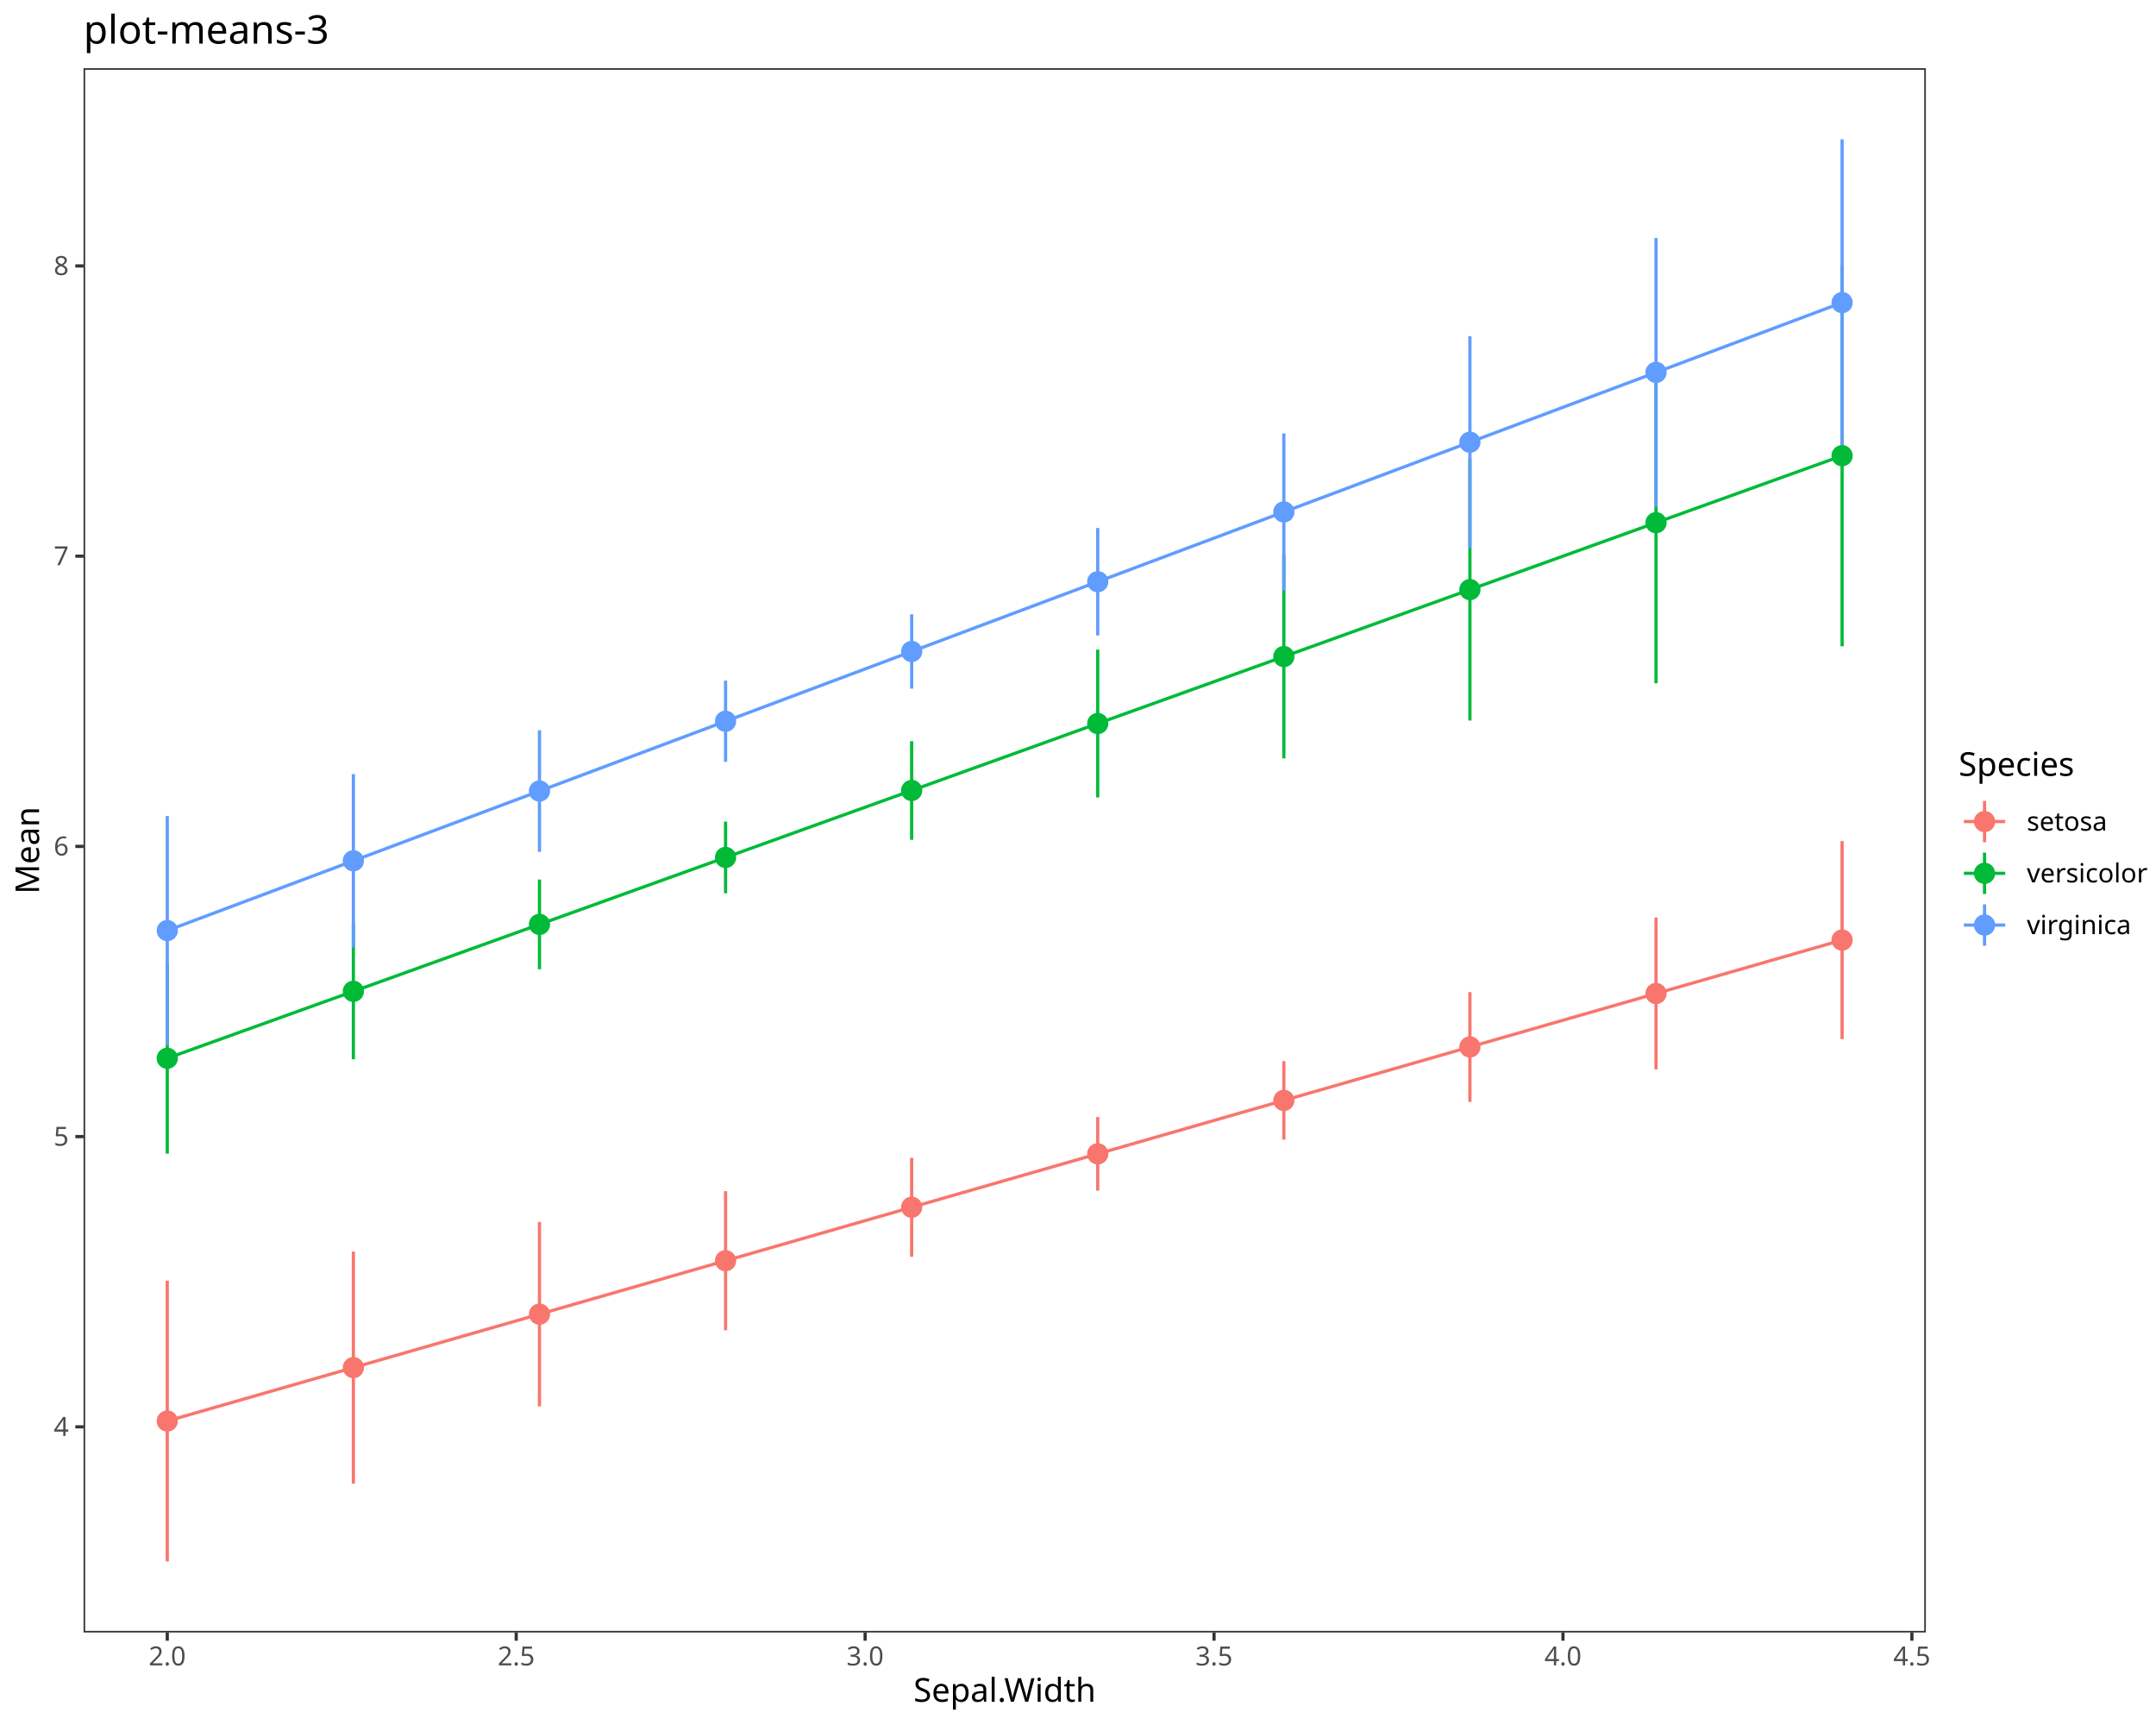
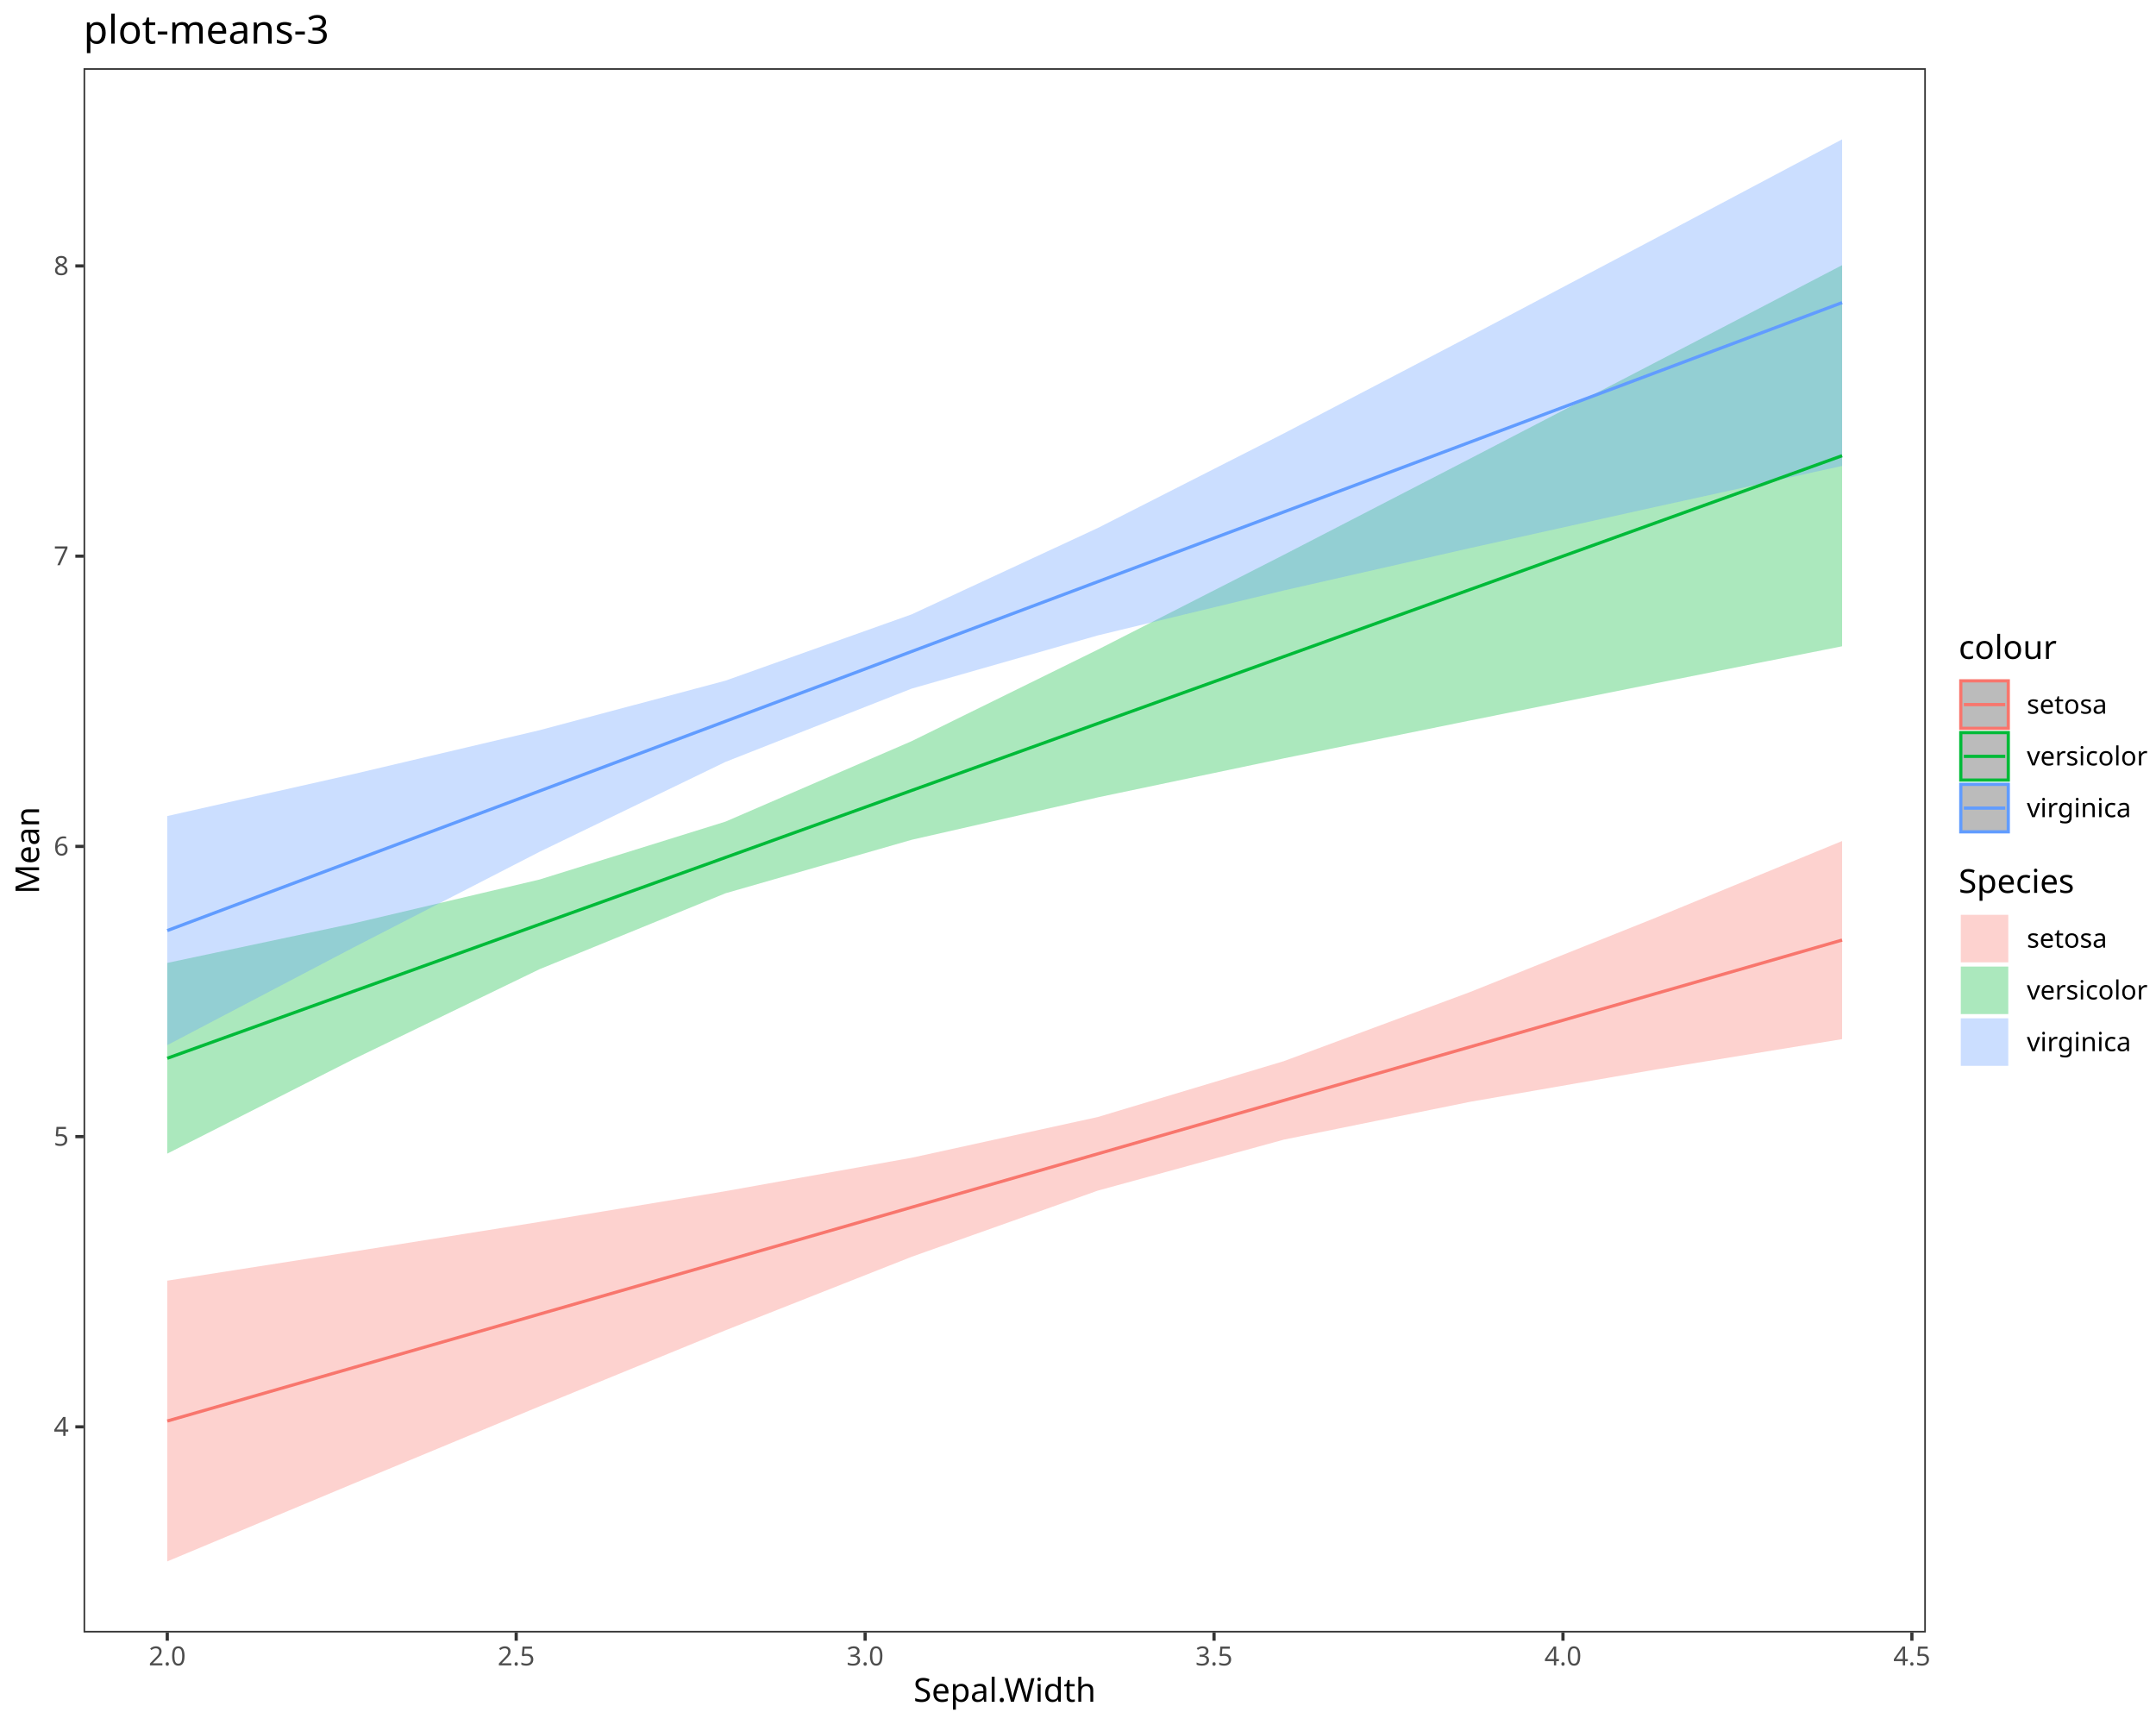
<svg xmlns="http://www.w3.org/2000/svg" class="svglite" data-engine-version="2.0" width="720.00pt" height="576.00pt" viewBox="0 0 720.00 576.00">
  <defs>
    <style type="text/css">
    .svglite line, .svglite polyline, .svglite polygon, .svglite path, .svglite rect, .svglite circle {
      fill: none;
      stroke: #000000;
      stroke-linecap: round;
      stroke-linejoin: round;
      stroke-miterlimit: 10.00;
    }
  </style>
  </defs>
  <rect width="100%" height="100%" style="stroke: none; fill: #FFFFFF;" />
  <defs>
    <clipPath id="cpMC4wMHw3MjAuMDB8MC4wMHw1NzYuMDA=">
      <rect x="0.00" y="0.00" width="720.00" height="576.00" />
    </clipPath>
  </defs>
  <g clip-path="url(#cpMC4wMHw3MjAuMDB8MC4wMHw1NzYuMDA=)">
    <rect x="0.00" y="0.00" width="720.00" height="576.00" style="stroke-width: 1.07; stroke: #FFFFFF; fill: #FFFFFF;" />
  </g>
  <defs>
    <clipPath id="cpMjcuOTB8NjQzLjE0fDIyLjc4fDU0NS4xMQ==">
      <rect x="27.90" y="22.78" width="615.24" height="522.33" />
    </clipPath>
  </defs>
  <g clip-path="url(#cpMjcuOTB8NjQzLjE0fDIyLjc4fDU0NS4xMQ==)">
    <rect x="27.90" y="22.78" width="615.24" height="522.33" style="stroke-width: 1.07; stroke: none; fill: #FFFFFF;" />
+     <polygon points="55.86,427.63 118.01,417.91 180.16,408.01 242.30,397.74 304.45,386.59 366.59,372.99 428.74,354.33 490.88,331.27 553.03,306.39 615.17,280.83 615.17,346.98 553.03,357.11 490.88,367.92 428.74,380.54 366.59,397.57 304.45,419.66 242.30,444.19 180.16,469.61 118.01,495.40 55.86,521.37 " style="stroke-width: 0.00; stroke: none; stroke-linecap: butt; fill: #F8766D; fill-opacity: 0.33;" />
+     <polyline points="55.86,427.63 118.01,417.91 180.16,408.01 242.30,397.74 304.45,386.59 366.59,372.99 428.74,354.33 490.88,331.27 553.03,306.39 615.17,280.83 " style="stroke-width: 1.07; stroke: none; stroke-linecap: butt;" />
+     <polyline points="615.17,346.98 553.03,357.11 490.88,367.92 428.74,380.54 366.59,397.57 304.45,419.66 242.30,444.19 180.16,469.61 118.01,495.40 55.86,521.37 " style="stroke-width: 1.07; stroke: none; stroke-linecap: butt;" />
+     <polygon points="55.86,321.53 118.01,308.34 180.16,293.69 242.30,274.34 304.45,247.48 366.59,216.93 428.74,185.25 490.88,153.17 553.03,120.91 615.17,88.54 615.17,215.80 553.03,228.15 490.88,240.59 428.74,253.22 366.59,266.26 304.45,280.42 242.30,298.27 180.16,323.64 118.01,353.70 55.86,385.21 " style="stroke-width: 0.00; stroke: none; stroke-linecap: butt; fill: #00BA38; fill-opacity: 0.33;" />
+     <polyline points="55.86,321.53 118.01,308.34 180.16,293.69 242.30,274.34 304.45,247.48 366.59,216.93 428.74,185.25 490.88,153.17 553.03,120.91 615.17,88.54 " style="stroke-width: 1.07; stroke: none; stroke-linecap: butt;" />
+     <polyline points="615.17,215.80 553.03,228.15 490.88,240.59 428.74,253.22 366.59,266.26 304.45,280.42 242.30,298.27 180.16,323.64 118.01,353.70 55.86,385.21 " style="stroke-width: 1.07; stroke: none; stroke-linecap: butt;" />
+     <polygon points="55.86,272.49 118.01,258.48 180.16,243.83 242.30,227.27 304.45,205.14 366.59,176.31 428.74,144.72 490.88,112.27 553.03,79.48 615.17,46.53 615.17,155.58 553.03,169.22 490.88,183.02 428.74,197.16 366.59,212.18 304.45,229.94 242.30,254.40 180.16,284.44 118.01,316.39 55.86,348.98 " style="stroke-width: 0.00; stroke: none; stroke-linecap: butt; fill: #619CFF; fill-opacity: 0.33;" />
+     <polyline points="55.86,272.49 118.01,258.48 180.16,243.83 242.30,227.27 304.45,205.14 366.59,176.31 428.74,144.72 490.88,112.27 553.03,79.48 615.17,46.53 " style="stroke-width: 1.07; stroke: none; stroke-linecap: butt;" />
+     <polyline points="615.17,155.58 553.03,169.22 490.88,183.02 428.74,197.16 366.59,212.18 304.45,229.94 242.30,254.40 180.16,284.44 118.01,316.39 55.86,348.98 " style="stroke-width: 1.07; stroke: none; stroke-linecap: butt;" />
    <polyline points="55.86,474.50 118.01,456.66 180.16,438.81 242.30,420.97 304.45,403.12 366.59,385.28 428.74,367.44 490.88,349.59 553.03,331.75 615.17,313.90 " style="stroke-width: 1.07; stroke: #F8766D; stroke-linecap: butt;" />
    <polyline points="55.86,353.37 118.01,331.02 180.16,308.66 242.30,286.31 304.45,263.95 366.59,241.59 428.74,219.24 490.88,196.88 553.03,174.53 615.17,152.17 " style="stroke-width: 1.07; stroke: #00BA38; stroke-linecap: butt;" />
    <polyline points="55.86,310.73 118.01,287.43 180.16,264.14 242.30,240.84 304.45,217.54 366.59,194.24 428.74,170.94 490.88,147.65 553.03,124.35 615.17,101.05 " style="stroke-width: 1.07; stroke: #619CFF; stroke-linecap: butt;" />
-     <line x1="55.86" y1="521.37" x2="55.86" y2="427.63" style="stroke-width: 1.07; stroke: #F8766D; stroke-linecap: butt;" />
-     <line x1="118.01" y1="495.40" x2="118.01" y2="417.91" style="stroke-width: 1.07; stroke: #F8766D; stroke-linecap: butt;" />
-     <line x1="180.16" y1="469.61" x2="180.16" y2="408.01" style="stroke-width: 1.07; stroke: #F8766D; stroke-linecap: butt;" />
-     <line x1="242.30" y1="444.19" x2="242.30" y2="397.74" style="stroke-width: 1.07; stroke: #F8766D; stroke-linecap: butt;" />
-     <line x1="304.45" y1="419.66" x2="304.45" y2="386.59" style="stroke-width: 1.07; stroke: #F8766D; stroke-linecap: butt;" />
-     <line x1="366.59" y1="397.57" x2="366.59" y2="372.99" style="stroke-width: 1.07; stroke: #F8766D; stroke-linecap: butt;" />
-     <line x1="428.74" y1="380.54" x2="428.74" y2="354.33" style="stroke-width: 1.07; stroke: #F8766D; stroke-linecap: butt;" />
-     <line x1="490.88" y1="367.92" x2="490.88" y2="331.27" style="stroke-width: 1.07; stroke: #F8766D; stroke-linecap: butt;" />
-     <line x1="553.03" y1="357.11" x2="553.03" y2="306.39" style="stroke-width: 1.07; stroke: #F8766D; stroke-linecap: butt;" />
-     <line x1="615.17" y1="346.98" x2="615.17" y2="280.83" style="stroke-width: 1.07; stroke: #F8766D; stroke-linecap: butt;" />
-     <line x1="55.86" y1="385.21" x2="55.86" y2="321.53" style="stroke-width: 1.07; stroke: #00BA38; stroke-linecap: butt;" />
-     <line x1="118.01" y1="353.70" x2="118.01" y2="308.34" style="stroke-width: 1.07; stroke: #00BA38; stroke-linecap: butt;" />
-     <line x1="180.16" y1="323.64" x2="180.16" y2="293.69" style="stroke-width: 1.07; stroke: #00BA38; stroke-linecap: butt;" />
-     <line x1="242.30" y1="298.27" x2="242.30" y2="274.34" style="stroke-width: 1.07; stroke: #00BA38; stroke-linecap: butt;" />
-     <line x1="304.45" y1="280.42" x2="304.45" y2="247.48" style="stroke-width: 1.07; stroke: #00BA38; stroke-linecap: butt;" />
-     <line x1="366.59" y1="266.26" x2="366.59" y2="216.93" style="stroke-width: 1.07; stroke: #00BA38; stroke-linecap: butt;" />
-     <line x1="428.74" y1="253.22" x2="428.74" y2="185.25" style="stroke-width: 1.07; stroke: #00BA38; stroke-linecap: butt;" />
-     <line x1="490.88" y1="240.59" x2="490.88" y2="153.17" style="stroke-width: 1.07; stroke: #00BA38; stroke-linecap: butt;" />
-     <line x1="553.03" y1="228.15" x2="553.03" y2="120.91" style="stroke-width: 1.07; stroke: #00BA38; stroke-linecap: butt;" />
-     <line x1="615.17" y1="215.80" x2="615.17" y2="88.54" style="stroke-width: 1.07; stroke: #00BA38; stroke-linecap: butt;" />
-     <line x1="55.86" y1="348.98" x2="55.86" y2="272.49" style="stroke-width: 1.07; stroke: #619CFF; stroke-linecap: butt;" />
-     <line x1="118.01" y1="316.39" x2="118.01" y2="258.48" style="stroke-width: 1.07; stroke: #619CFF; stroke-linecap: butt;" />
-     <line x1="180.16" y1="284.44" x2="180.16" y2="243.83" style="stroke-width: 1.07; stroke: #619CFF; stroke-linecap: butt;" />
-     <line x1="242.30" y1="254.40" x2="242.30" y2="227.27" style="stroke-width: 1.07; stroke: #619CFF; stroke-linecap: butt;" />
-     <line x1="304.45" y1="229.94" x2="304.45" y2="205.14" style="stroke-width: 1.07; stroke: #619CFF; stroke-linecap: butt;" />
-     <line x1="366.59" y1="212.18" x2="366.59" y2="176.31" style="stroke-width: 1.07; stroke: #619CFF; stroke-linecap: butt;" />
-     <line x1="428.74" y1="197.16" x2="428.74" y2="144.72" style="stroke-width: 1.07; stroke: #619CFF; stroke-linecap: butt;" />
-     <line x1="490.88" y1="183.02" x2="490.88" y2="112.27" style="stroke-width: 1.07; stroke: #619CFF; stroke-linecap: butt;" />
-     <line x1="553.03" y1="169.22" x2="553.03" y2="79.48" style="stroke-width: 1.07; stroke: #619CFF; stroke-linecap: butt;" />
-     <line x1="615.17" y1="155.58" x2="615.17" y2="46.53" style="stroke-width: 1.07; stroke: #619CFF; stroke-linecap: butt;" />
-     <circle cx="55.86" cy="474.50" r="2.84" style="stroke-width: 1.42; stroke: #F8766D; fill: #F8766D;" />
-     <circle cx="118.01" cy="456.66" r="2.84" style="stroke-width: 1.42; stroke: #F8766D; fill: #F8766D;" />
-     <circle cx="180.16" cy="438.81" r="2.84" style="stroke-width: 1.42; stroke: #F8766D; fill: #F8766D;" />
-     <circle cx="242.30" cy="420.97" r="2.84" style="stroke-width: 1.42; stroke: #F8766D; fill: #F8766D;" />
-     <circle cx="304.45" cy="403.12" r="2.84" style="stroke-width: 1.42; stroke: #F8766D; fill: #F8766D;" />
-     <circle cx="366.59" cy="385.28" r="2.84" style="stroke-width: 1.42; stroke: #F8766D; fill: #F8766D;" />
-     <circle cx="428.74" cy="367.44" r="2.84" style="stroke-width: 1.42; stroke: #F8766D; fill: #F8766D;" />
-     <circle cx="490.88" cy="349.59" r="2.84" style="stroke-width: 1.42; stroke: #F8766D; fill: #F8766D;" />
-     <circle cx="553.03" cy="331.75" r="2.84" style="stroke-width: 1.42; stroke: #F8766D; fill: #F8766D;" />
-     <circle cx="615.17" cy="313.90" r="2.84" style="stroke-width: 1.42; stroke: #F8766D; fill: #F8766D;" />
-     <circle cx="55.86" cy="353.37" r="2.84" style="stroke-width: 1.42; stroke: #00BA38; fill: #00BA38;" />
-     <circle cx="118.01" cy="331.02" r="2.84" style="stroke-width: 1.42; stroke: #00BA38; fill: #00BA38;" />
-     <circle cx="180.16" cy="308.66" r="2.84" style="stroke-width: 1.42; stroke: #00BA38; fill: #00BA38;" />
-     <circle cx="242.30" cy="286.31" r="2.84" style="stroke-width: 1.42; stroke: #00BA38; fill: #00BA38;" />
-     <circle cx="304.45" cy="263.95" r="2.84" style="stroke-width: 1.42; stroke: #00BA38; fill: #00BA38;" />
-     <circle cx="366.59" cy="241.59" r="2.84" style="stroke-width: 1.42; stroke: #00BA38; fill: #00BA38;" />
-     <circle cx="428.74" cy="219.24" r="2.84" style="stroke-width: 1.42; stroke: #00BA38; fill: #00BA38;" />
-     <circle cx="490.88" cy="196.88" r="2.84" style="stroke-width: 1.42; stroke: #00BA38; fill: #00BA38;" />
-     <circle cx="553.03" cy="174.53" r="2.84" style="stroke-width: 1.42; stroke: #00BA38; fill: #00BA38;" />
-     <circle cx="615.17" cy="152.17" r="2.84" style="stroke-width: 1.42; stroke: #00BA38; fill: #00BA38;" />
-     <circle cx="55.86" cy="310.73" r="2.84" style="stroke-width: 1.42; stroke: #619CFF; fill: #619CFF;" />
-     <circle cx="118.01" cy="287.43" r="2.84" style="stroke-width: 1.42; stroke: #619CFF; fill: #619CFF;" />
-     <circle cx="180.16" cy="264.14" r="2.84" style="stroke-width: 1.42; stroke: #619CFF; fill: #619CFF;" />
-     <circle cx="242.30" cy="240.84" r="2.84" style="stroke-width: 1.42; stroke: #619CFF; fill: #619CFF;" />
-     <circle cx="304.45" cy="217.54" r="2.84" style="stroke-width: 1.42; stroke: #619CFF; fill: #619CFF;" />
-     <circle cx="366.59" cy="194.24" r="2.84" style="stroke-width: 1.42; stroke: #619CFF; fill: #619CFF;" />
-     <circle cx="428.74" cy="170.94" r="2.84" style="stroke-width: 1.42; stroke: #619CFF; fill: #619CFF;" />
-     <circle cx="490.88" cy="147.65" r="2.84" style="stroke-width: 1.42; stroke: #619CFF; fill: #619CFF;" />
-     <circle cx="553.03" cy="124.35" r="2.84" style="stroke-width: 1.42; stroke: #619CFF; fill: #619CFF;" />
-     <circle cx="615.17" cy="101.05" r="2.84" style="stroke-width: 1.42; stroke: #619CFF; fill: #619CFF;" />
    <rect x="27.90" y="22.78" width="615.24" height="522.33" style="stroke-width: 1.07; stroke: #333333;" />
  </g>
  <g clip-path="url(#cpMC4wMHw3MjAuMDB8MC4wMHw1NzYuMDA=)">
    <text x="22.97" y="479.46" text-anchor="end" style="font-size: 8.80px; fill: #4D4D4D; font-family: sans;" textLength="4.89px" lengthAdjust="spacingAndGlyphs">4</text>
    <text x="22.97" y="382.56" text-anchor="end" style="font-size: 8.80px; fill: #4D4D4D; font-family: sans;" textLength="4.89px" lengthAdjust="spacingAndGlyphs">5</text>
    <text x="22.97" y="285.65" text-anchor="end" style="font-size: 8.80px; fill: #4D4D4D; font-family: sans;" textLength="4.89px" lengthAdjust="spacingAndGlyphs">6</text>
    <text x="22.97" y="188.74" text-anchor="end" style="font-size: 8.80px; fill: #4D4D4D; font-family: sans;" textLength="4.89px" lengthAdjust="spacingAndGlyphs">7</text>
    <text x="22.97" y="91.83" text-anchor="end" style="font-size: 8.80px; fill: #4D4D4D; font-family: sans;" textLength="4.89px" lengthAdjust="spacingAndGlyphs">8</text>
    <polyline points="25.16,476.44 27.90,476.44 " style="stroke-width: 1.07; stroke: #333333; stroke-linecap: butt;" />
    <polyline points="25.16,379.53 27.90,379.53 " style="stroke-width: 1.07; stroke: #333333; stroke-linecap: butt;" />
    <polyline points="25.16,282.62 27.90,282.62 " style="stroke-width: 1.07; stroke: #333333; stroke-linecap: butt;" />
    <polyline points="25.16,185.71 27.90,185.71 " style="stroke-width: 1.07; stroke: #333333; stroke-linecap: butt;" />
    <polyline points="25.16,88.80 27.90,88.80 " style="stroke-width: 1.07; stroke: #333333; stroke-linecap: butt;" />
    <polyline points="55.86,547.85 55.86,545.11 " style="stroke-width: 1.07; stroke: #333333; stroke-linecap: butt;" />
    <polyline points="172.39,547.85 172.39,545.11 " style="stroke-width: 1.07; stroke: #333333; stroke-linecap: butt;" />
    <polyline points="288.91,547.85 288.91,545.11 " style="stroke-width: 1.07; stroke: #333333; stroke-linecap: butt;" />
    <polyline points="405.43,547.85 405.43,545.11 " style="stroke-width: 1.07; stroke: #333333; stroke-linecap: butt;" />
    <polyline points="521.96,547.85 521.96,545.11 " style="stroke-width: 1.07; stroke: #333333; stroke-linecap: butt;" />
    <polyline points="638.48,547.85 638.48,545.11 " style="stroke-width: 1.07; stroke: #333333; stroke-linecap: butt;" />
    <text x="55.86" y="556.10" text-anchor="middle" style="font-size: 8.80px; fill: #4D4D4D; font-family: sans;" textLength="12.23px" lengthAdjust="spacingAndGlyphs">2.0</text>
    <text x="172.39" y="556.10" text-anchor="middle" style="font-size: 8.80px; fill: #4D4D4D; font-family: sans;" textLength="12.23px" lengthAdjust="spacingAndGlyphs">2.5</text>
    <text x="288.91" y="556.10" text-anchor="middle" style="font-size: 8.80px; fill: #4D4D4D; font-family: sans;" textLength="12.23px" lengthAdjust="spacingAndGlyphs">3.0</text>
    <text x="405.43" y="556.10" text-anchor="middle" style="font-size: 8.80px; fill: #4D4D4D; font-family: sans;" textLength="12.23px" lengthAdjust="spacingAndGlyphs">3.5</text>
    <text x="521.96" y="556.10" text-anchor="middle" style="font-size: 8.80px; fill: #4D4D4D; font-family: sans;" textLength="12.23px" lengthAdjust="spacingAndGlyphs">4.0</text>
    <text x="638.48" y="556.10" text-anchor="middle" style="font-size: 8.80px; fill: #4D4D4D; font-family: sans;" textLength="12.23px" lengthAdjust="spacingAndGlyphs">4.5</text>
    <text x="335.52" y="568.24" text-anchor="middle" style="font-size: 11.00px; font-family: sans;" textLength="59.31px" lengthAdjust="spacingAndGlyphs">Sepal.Width</text>
    <text transform="translate(13.05,283.95) rotate(-90)" text-anchor="middle" style="font-size: 11.00px; font-family: sans;" textLength="27.52px" lengthAdjust="spacingAndGlyphs">Mean</text>
-     <rect x="654.10" y="250.36" width="60.42" height="67.17" style="stroke-width: 1.07; stroke: none; fill: #FFFFFF;" />
-     <text x="654.10" y="259.07" style="font-size: 11.00px; font-family: sans;" textLength="39.14px" lengthAdjust="spacingAndGlyphs">Species</text>
-     <rect x="654.10" y="265.69" width="17.28" height="17.28" style="stroke-width: 1.07; stroke: none; fill: #FFFFFF;" />
-     <line x1="655.83" y1="274.33" x2="669.65" y2="274.33" style="stroke-width: 1.07; stroke: #F8766D; stroke-linecap: butt;" />
-     <line x1="662.74" y1="281.25" x2="662.74" y2="267.42" style="stroke-width: 1.07; stroke: #F8766D; stroke-linecap: butt;" />
-     <circle cx="662.74" cy="274.33" r="2.84" style="stroke-width: 1.42; stroke: #F8766D; fill: #F8766D;" />
-     <rect x="654.10" y="282.97" width="17.28" height="17.28" style="stroke-width: 1.07; stroke: none; fill: #FFFFFF;" />
-     <line x1="655.83" y1="291.61" x2="669.65" y2="291.61" style="stroke-width: 1.07; stroke: #00BA38; stroke-linecap: butt;" />
-     <line x1="662.74" y1="298.53" x2="662.74" y2="284.70" style="stroke-width: 1.07; stroke: #00BA38; stroke-linecap: butt;" />
-     <circle cx="662.74" cy="291.61" r="2.84" style="stroke-width: 1.42; stroke: #00BA38; fill: #00BA38;" />
-     <rect x="654.10" y="300.25" width="17.28" height="17.28" style="stroke-width: 1.07; stroke: none; fill: #FFFFFF;" />
-     <line x1="655.83" y1="308.89" x2="669.65" y2="308.89" style="stroke-width: 1.07; stroke: #619CFF; stroke-linecap: butt;" />
-     <line x1="662.74" y1="315.81" x2="662.74" y2="301.98" style="stroke-width: 1.07; stroke: #619CFF; stroke-linecap: butt;" />
-     <circle cx="662.74" cy="308.89" r="2.84" style="stroke-width: 1.42; stroke: #619CFF; fill: #619CFF;" />
-     <text x="676.86" y="277.36" style="font-size: 8.80px; font-family: sans;" textLength="25.94px" lengthAdjust="spacingAndGlyphs">setosa</text>
-     <text x="676.86" y="294.64" style="font-size: 8.80px; font-family: sans;" textLength="37.66px" lengthAdjust="spacingAndGlyphs">versicolor</text>
-     <text x="676.86" y="311.92" style="font-size: 8.80px; font-family: sans;" textLength="32.28px" lengthAdjust="spacingAndGlyphs">virginica</text>
+     <rect x="654.10" y="211.30" width="60.42" height="67.17" style="stroke-width: 1.07; stroke: none; fill: #FFFFFF;" />
+     <text x="654.10" y="220.01" style="font-size: 11.00px; font-family: sans;" textLength="29.96px" lengthAdjust="spacingAndGlyphs">colour</text>
+     <rect x="654.10" y="226.63" width="17.28" height="17.28" style="stroke-width: 1.07; stroke: none; fill: #FFFFFF;" />
+     <rect x="654.81" y="227.34" width="15.86" height="15.86" style="stroke-width: 1.07; stroke: #F8766D; stroke-linecap: butt; stroke-linejoin: miter; fill: #333333; fill-opacity: 0.33;" />
+     <line x1="655.83" y1="235.27" x2="669.65" y2="235.27" style="stroke-width: 1.07; stroke: #F8766D; stroke-linecap: butt;" />
+     <rect x="654.10" y="243.91" width="17.28" height="17.28" style="stroke-width: 1.07; stroke: none; fill: #FFFFFF;" />
+     <rect x="654.81" y="244.62" width="15.86" height="15.86" style="stroke-width: 1.07; stroke: #00BA38; stroke-linecap: butt; stroke-linejoin: miter; fill: #333333; fill-opacity: 0.33;" />
+     <line x1="655.83" y1="252.55" x2="669.65" y2="252.55" style="stroke-width: 1.07; stroke: #00BA38; stroke-linecap: butt;" />
+     <rect x="654.10" y="261.19" width="17.28" height="17.28" style="stroke-width: 1.07; stroke: none; fill: #FFFFFF;" />
+     <rect x="654.81" y="261.90" width="15.86" height="15.86" style="stroke-width: 1.07; stroke: #619CFF; stroke-linecap: butt; stroke-linejoin: miter; fill: #333333; fill-opacity: 0.33;" />
+     <line x1="655.83" y1="269.83" x2="669.65" y2="269.83" style="stroke-width: 1.07; stroke: #619CFF; stroke-linecap: butt;" />
+     <text x="676.86" y="238.30" style="font-size: 8.80px; font-family: sans;" textLength="25.94px" lengthAdjust="spacingAndGlyphs">setosa</text>
+     <text x="676.86" y="255.58" style="font-size: 8.80px; font-family: sans;" textLength="37.66px" lengthAdjust="spacingAndGlyphs">versicolor</text>
+     <text x="676.86" y="272.86" style="font-size: 8.80px; font-family: sans;" textLength="32.28px" lengthAdjust="spacingAndGlyphs">virginica</text>
+     <rect x="654.10" y="289.43" width="60.42" height="67.17" style="stroke-width: 1.07; stroke: none; fill: #FFFFFF;" />
+     <text x="654.10" y="298.14" style="font-size: 11.00px; font-family: sans;" textLength="39.14px" lengthAdjust="spacingAndGlyphs">Species</text>
+     <rect x="654.10" y="304.76" width="17.28" height="17.28" style="stroke-width: 1.07; stroke: none; fill: #FFFFFF;" />
+     <rect x="654.81" y="305.47" width="15.86" height="15.86" style="stroke-width: 1.07; stroke: none; stroke-linecap: butt; stroke-linejoin: miter; fill: #F8766D; fill-opacity: 0.33;" />
+     <rect x="654.10" y="322.04" width="17.28" height="17.28" style="stroke-width: 1.07; stroke: none; fill: #FFFFFF;" />
+     <rect x="654.81" y="322.75" width="15.86" height="15.86" style="stroke-width: 1.07; stroke: none; stroke-linecap: butt; stroke-linejoin: miter; fill: #00BA38; fill-opacity: 0.33;" />
+     <rect x="654.10" y="339.32" width="17.28" height="17.28" style="stroke-width: 1.07; stroke: none; fill: #FFFFFF;" />
+     <rect x="654.81" y="340.03" width="15.86" height="15.86" style="stroke-width: 1.07; stroke: none; stroke-linecap: butt; stroke-linejoin: miter; fill: #619CFF; fill-opacity: 0.33;" />
+     <text x="676.86" y="316.43" style="font-size: 8.80px; font-family: sans;" textLength="25.94px" lengthAdjust="spacingAndGlyphs">setosa</text>
+     <text x="676.86" y="333.71" style="font-size: 8.80px; font-family: sans;" textLength="37.66px" lengthAdjust="spacingAndGlyphs">versicolor</text>
+     <text x="676.86" y="350.99" style="font-size: 8.80px; font-family: sans;" textLength="32.28px" lengthAdjust="spacingAndGlyphs">virginica</text>
    <text x="27.90" y="14.56" style="font-size: 13.20px; font-family: sans;" textLength="77.05px" lengthAdjust="spacingAndGlyphs">plot-means-3</text>
  </g>
</svg>
